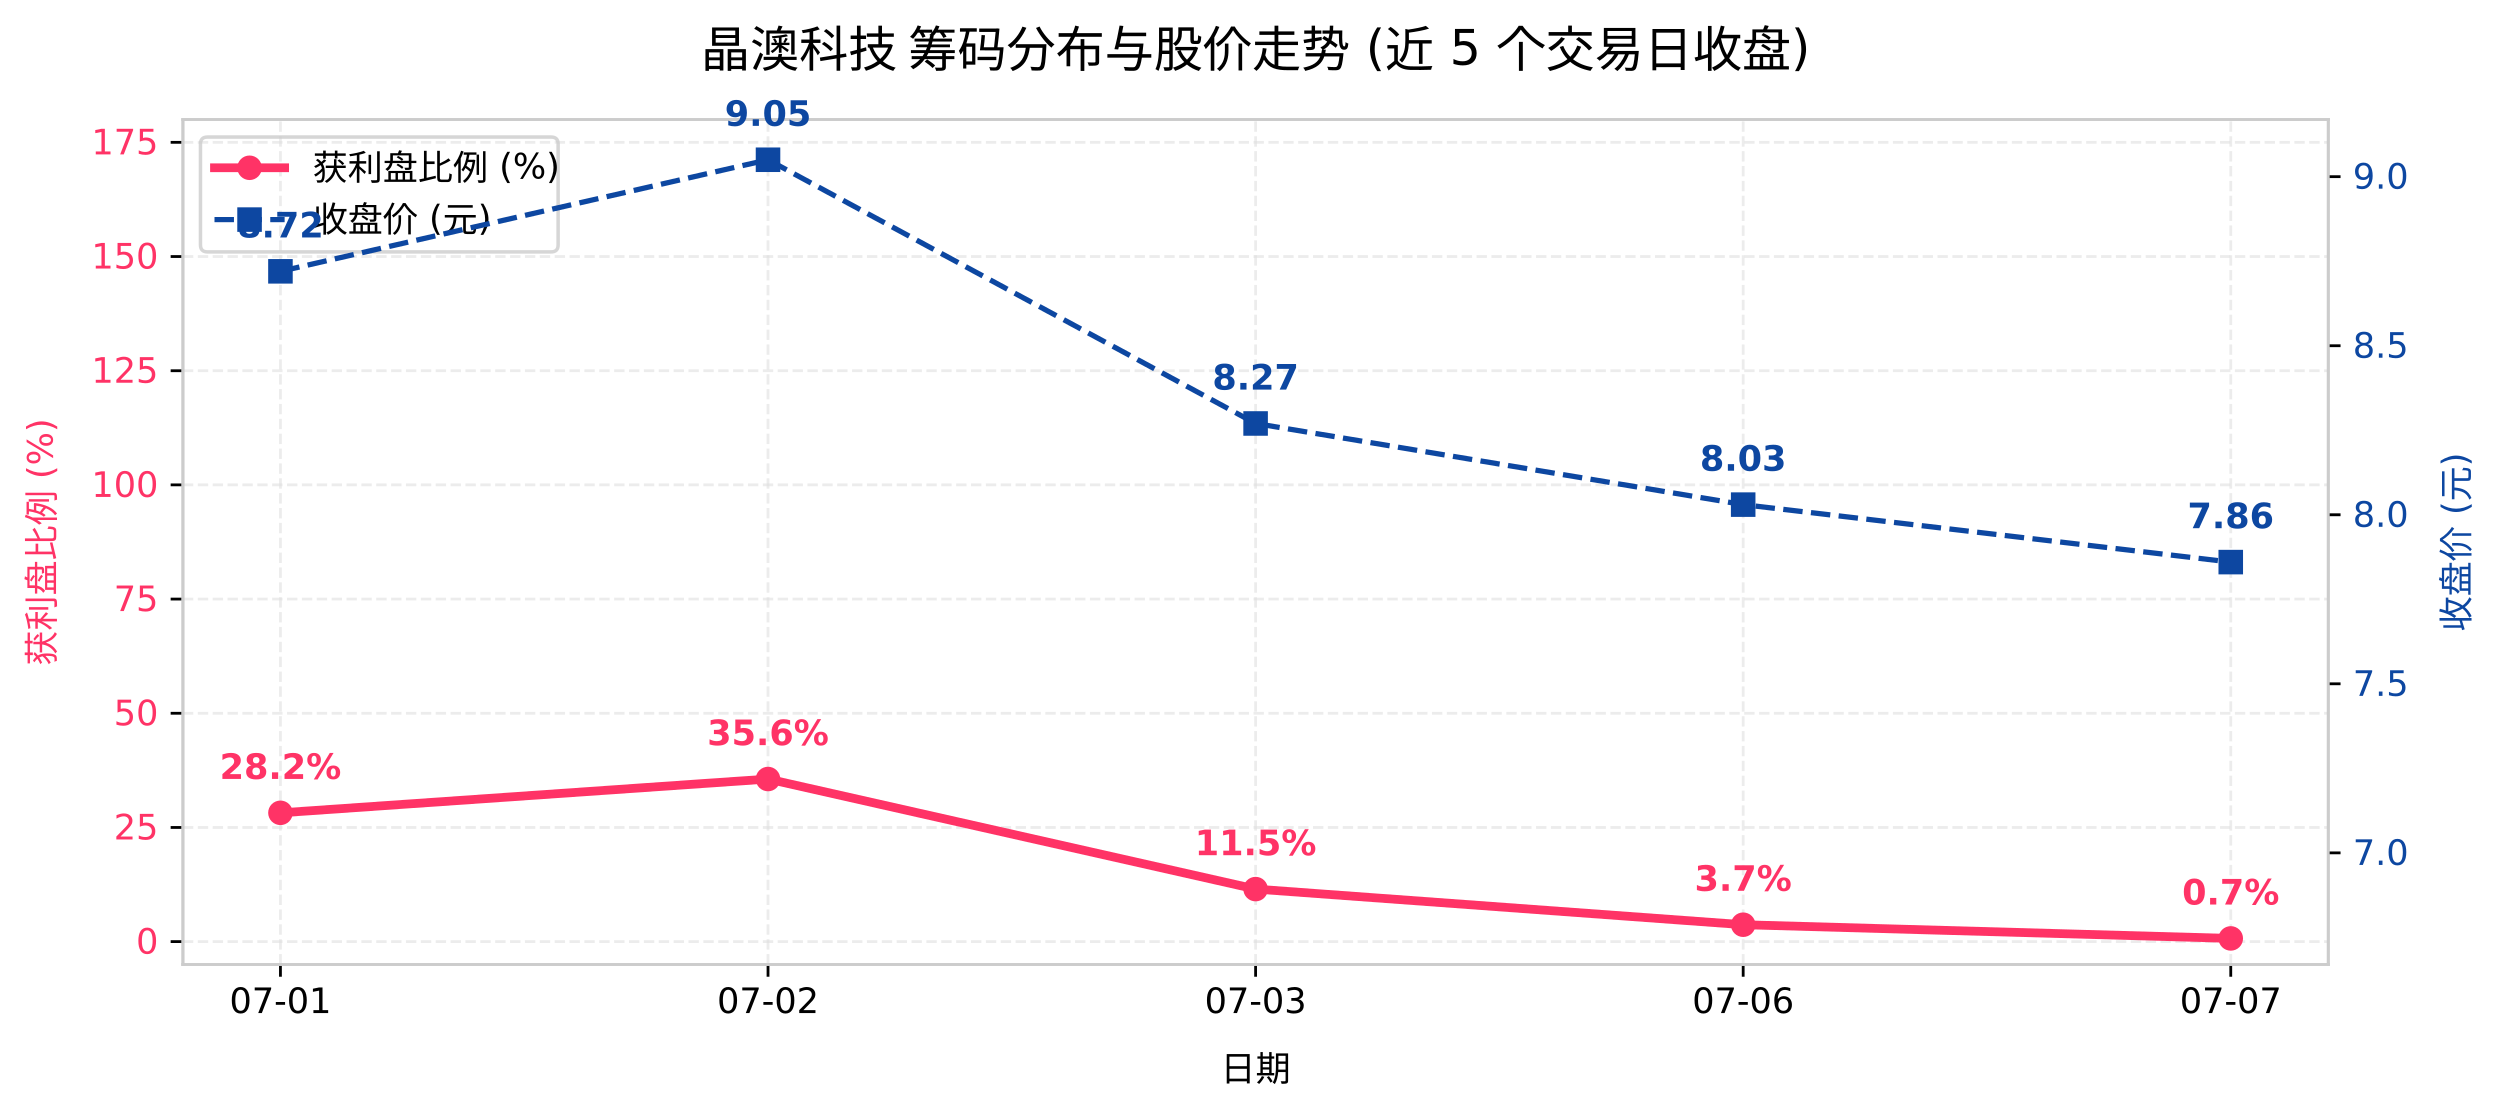
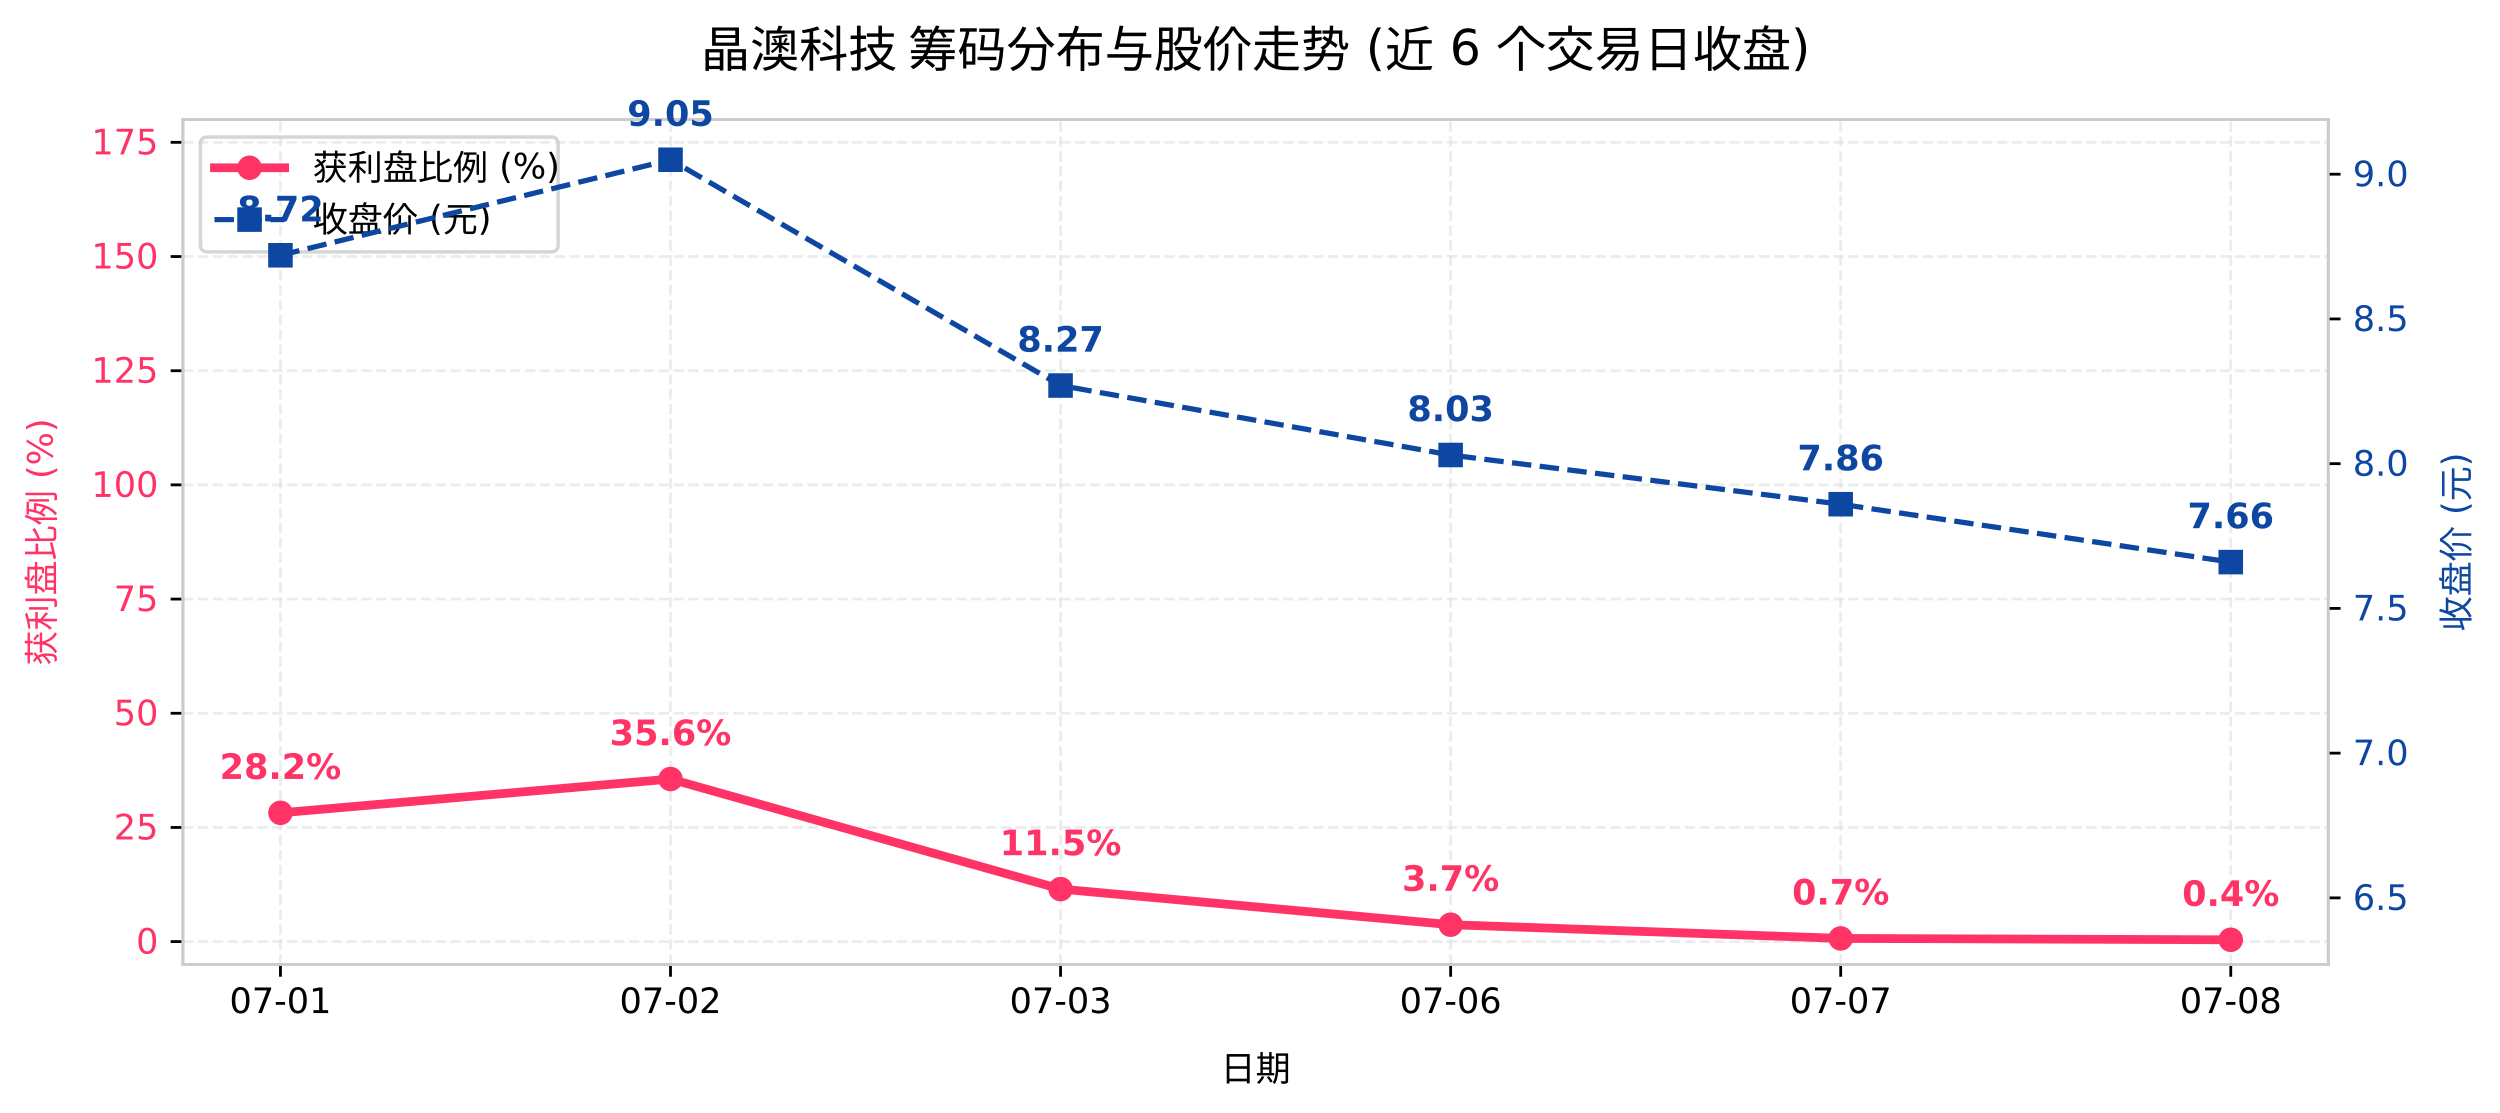
<svg xmlns="http://www.w3.org/2000/svg" xmlns:xlink="http://www.w3.org/1999/xlink" width="712.881pt" height="317.148pt" viewBox="0 0 712.881 317.148" version="1.1">
  <defs>
    <style type="text/css">*{stroke-linejoin: round; stroke-linecap: butt}</style>
  </defs>
  <g id="figure_1">
    <g id="patch_1">
      <path d="M 0 317.148  L 712.881 317.148  L 712.881 0  L 0 0  L 0 317.148  z " style="fill: none" />
    </g>
    <g id="axes_1">
      <g id="patch_2">
        <path d="M 52.163 275.017  L 663.913 275.017  L 663.913 34.08  L 52.163 34.08  L 52.163 275.017  z " style="fill: none" />
      </g>
      <g id="matplotlib.axis_1">
        <g id="xtick_1">
          <g id="line2d_1">
-             <path d="M 79.969 275.017  L 79.969 34.08  " clip-path="url(#p7e0287c58b)" style="fill: none; stroke-dasharray: 2.96,1.28; stroke-dashoffset: 0; stroke: #e0e0e0; stroke-opacity: 0.6; stroke-width: 0.8" />
+             <path d="M 79.969 275.017  L 79.969 34.08  " clip-path="url(#p8829906de4)" style="fill: none; stroke-dasharray: 2.96,1.28; stroke-dashoffset: 0; stroke: #e0e0e0; stroke-opacity: 0.6; stroke-width: 0.8" />
          </g>
          <g id="line2d_2">
            <defs>
-               <path id="mb2f26c8080" d="M 0 0  L 0 3.5  " style="stroke: #000000; stroke-width: 0.8" />
+               <path id="m676dfeffb2" d="M 0 0  L 0 3.5  " style="stroke: #000000; stroke-width: 0.8" />
            </defs>
            <g>
-               <use xlink:href="#mb2f26c8080" x="79.969" y="275.017" style="stroke: #000000; stroke-width: 0.8" />
+               <use xlink:href="#m676dfeffb2" x="79.969" y="275.017" style="stroke: #000000; stroke-width: 0.8" />
            </g>
          </g>
          <g id="text_1">
            <text style="font: 10px 'WenQuanYi Zen Hei', 'DejaVu Sans', 'Arial', sans-serif; text-anchor: middle" x="79.969" y="288.873" transform="rotate(-0 79.96932 288.8728)">07-01</text>
          </g>
        </g>
        <g id="xtick_2">
          <g id="line2d_3">
-             <path d="M 219.003 275.017  L 219.003 34.08  " clip-path="url(#p7e0287c58b)" style="fill: none; stroke-dasharray: 2.96,1.28; stroke-dashoffset: 0; stroke: #e0e0e0; stroke-opacity: 0.6; stroke-width: 0.8" />
+             <path d="M 191.197 275.017  L 191.197 34.08  " clip-path="url(#p8829906de4)" style="fill: none; stroke-dasharray: 2.96,1.28; stroke-dashoffset: 0; stroke: #e0e0e0; stroke-opacity: 0.6; stroke-width: 0.8" />
          </g>
          <g id="line2d_4">
            <g>
-               <use xlink:href="#mb2f26c8080" x="219.003" y="275.017" style="stroke: #000000; stroke-width: 0.8" />
+               <use xlink:href="#m676dfeffb2" x="191.197" y="275.017" style="stroke: #000000; stroke-width: 0.8" />
            </g>
          </g>
          <g id="text_2">
-             <text style="font: 10px 'WenQuanYi Zen Hei', 'DejaVu Sans', 'Arial', sans-serif; text-anchor: middle" x="219.003" y="288.873" transform="rotate(-0 219.0034 288.8728)">07-02</text>
+             <text style="font: 10px 'WenQuanYi Zen Hei', 'DejaVu Sans', 'Arial', sans-serif; text-anchor: middle" x="191.197" y="288.873" transform="rotate(-0 191.1966 288.8728)">07-02</text>
          </g>
        </g>
        <g id="xtick_3">
          <g id="line2d_5">
-             <path d="M 358.038 275.017  L 358.038 34.08  " clip-path="url(#p7e0287c58b)" style="fill: none; stroke-dasharray: 2.96,1.28; stroke-dashoffset: 0; stroke: #e0e0e0; stroke-opacity: 0.6; stroke-width: 0.8" />
+             <path d="M 302.424 275.017  L 302.424 34.08  " clip-path="url(#p8829906de4)" style="fill: none; stroke-dasharray: 2.96,1.28; stroke-dashoffset: 0; stroke: #e0e0e0; stroke-opacity: 0.6; stroke-width: 0.8" />
          </g>
          <g id="line2d_6">
            <g>
-               <use xlink:href="#mb2f26c8080" x="358.038" y="275.017" style="stroke: #000000; stroke-width: 0.8" />
+               <use xlink:href="#m676dfeffb2" x="302.424" y="275.017" style="stroke: #000000; stroke-width: 0.8" />
            </g>
          </g>
          <g id="text_3">
-             <text style="font: 10px 'WenQuanYi Zen Hei', 'DejaVu Sans', 'Arial', sans-serif; text-anchor: middle" x="358.038" y="288.873" transform="rotate(-0 358.0375 288.8728)">07-03</text>
+             <text style="font: 10px 'WenQuanYi Zen Hei', 'DejaVu Sans', 'Arial', sans-serif; text-anchor: middle" x="302.424" y="288.873" transform="rotate(-0 302.4239 288.8728)">07-03</text>
          </g>
        </g>
        <g id="xtick_4">
          <g id="line2d_7">
-             <path d="M 497.072 275.017  L 497.072 34.08  " clip-path="url(#p7e0287c58b)" style="fill: none; stroke-dasharray: 2.96,1.28; stroke-dashoffset: 0; stroke: #e0e0e0; stroke-opacity: 0.6; stroke-width: 0.8" />
+             <path d="M 413.651 275.017  L 413.651 34.08  " clip-path="url(#p8829906de4)" style="fill: none; stroke-dasharray: 2.96,1.28; stroke-dashoffset: 0; stroke: #e0e0e0; stroke-opacity: 0.6; stroke-width: 0.8" />
          </g>
          <g id="line2d_8">
            <g>
-               <use xlink:href="#mb2f26c8080" x="497.072" y="275.017" style="stroke: #000000; stroke-width: 0.8" />
+               <use xlink:href="#m676dfeffb2" x="413.651" y="275.017" style="stroke: #000000; stroke-width: 0.8" />
            </g>
          </g>
          <g id="text_4">
-             <text style="font: 10px 'WenQuanYi Zen Hei', 'DejaVu Sans', 'Arial', sans-serif; text-anchor: middle" x="497.072" y="288.873" transform="rotate(-0 497.0716 288.8728)">07-06</text>
+             <text style="font: 10px 'WenQuanYi Zen Hei', 'DejaVu Sans', 'Arial', sans-serif; text-anchor: middle" x="413.651" y="288.873" transform="rotate(-0 413.6511 288.8728)">07-06</text>
          </g>
        </g>
        <g id="xtick_5">
          <g id="line2d_9">
-             <path d="M 636.106 275.017  L 636.106 34.08  " clip-path="url(#p7e0287c58b)" style="fill: none; stroke-dasharray: 2.96,1.28; stroke-dashoffset: 0; stroke: #e0e0e0; stroke-opacity: 0.6; stroke-width: 0.8" />
+             <path d="M 524.878 275.017  L 524.878 34.08  " clip-path="url(#p8829906de4)" style="fill: none; stroke-dasharray: 2.96,1.28; stroke-dashoffset: 0; stroke: #e0e0e0; stroke-opacity: 0.6; stroke-width: 0.8" />
          </g>
          <g id="line2d_10">
            <g>
-               <use xlink:href="#mb2f26c8080" x="636.106" y="275.017" style="stroke: #000000; stroke-width: 0.8" />
+               <use xlink:href="#m676dfeffb2" x="524.878" y="275.017" style="stroke: #000000; stroke-width: 0.8" />
            </g>
          </g>
          <g id="text_5">
-             <text style="font: 10px 'WenQuanYi Zen Hei', 'DejaVu Sans', 'Arial', sans-serif; text-anchor: middle" x="636.106" y="288.873" transform="rotate(-0 636.1057 288.8728)">07-07</text>
-           </g>
-         </g>
-         <g id="text_6">
+             <text style="font: 10px 'WenQuanYi Zen Hei', 'DejaVu Sans', 'Arial', sans-serif; text-anchor: middle" x="524.878" y="288.873" transform="rotate(-0 524.8784 288.8728)">07-07</text>
+           </g>
+         </g>
+         <g id="xtick_6">
+           <g id="line2d_11">
+             <path d="M 636.106 275.017  L 636.106 34.08  " clip-path="url(#p8829906de4)" style="fill: none; stroke-dasharray: 2.96,1.28; stroke-dashoffset: 0; stroke: #e0e0e0; stroke-opacity: 0.6; stroke-width: 0.8" />
+           </g>
+           <g id="line2d_12">
+             <g>
+               <use xlink:href="#m676dfeffb2" x="636.106" y="275.017" style="stroke: #000000; stroke-width: 0.8" />
+             </g>
+           </g>
+           <g id="text_6">
+             <text style="font: 10px 'WenQuanYi Zen Hei', 'DejaVu Sans', 'Arial', sans-serif; text-anchor: middle" x="636.106" y="288.873" transform="rotate(-0 636.1057 288.8728)">07-08</text>
+           </g>
+         </g>
+         <g id="text_7">
          <text style="font: 10px 'WenQuanYi Zen Hei', 'DejaVu Sans', 'Arial', sans-serif; text-anchor: middle" x="358.038" y="308.287" transform="rotate(-0 358.0375 308.2869)">日期</text>
        </g>
      </g>
      <g id="matplotlib.axis_2">
        <g id="ytick_1">
-           <g id="line2d_11">
-             <path d="M 52.163 268.505  L 663.913 268.505  " clip-path="url(#p7e0287c58b)" style="fill: none; stroke-dasharray: 2.96,1.28; stroke-dashoffset: 0; stroke: #e0e0e0; stroke-opacity: 0.6; stroke-width: 0.8" />
-           </g>
-           <g id="line2d_12">
+           <g id="line2d_13">
+             <path d="M 52.163 268.505  L 663.913 268.505  " clip-path="url(#p8829906de4)" style="fill: none; stroke-dasharray: 2.96,1.28; stroke-dashoffset: 0; stroke: #e0e0e0; stroke-opacity: 0.6; stroke-width: 0.8" />
+           </g>
+           <g id="line2d_14">
            <defs>
-               <path id="ma5057612c3" d="M 0 0  L -3.5 0  " style="stroke: #000000; stroke-width: 0.8" />
+               <path id="m15f1584dc9" d="M 0 0  L -3.5 0  " style="stroke: #000000; stroke-width: 0.8" />
            </defs>
            <g>
-               <use xlink:href="#ma5057612c3" x="52.163" y="268.505" style="stroke: #000000; stroke-width: 0.8" />
-             </g>
-           </g>
-           <g id="text_7">
+               <use xlink:href="#m15f1584dc9" x="52.163" y="268.505" style="stroke: #000000; stroke-width: 0.8" />
+             </g>
+           </g>
+           <g id="text_8">
            <text style="fill: #ff3366; font: 10px 'WenQuanYi Zen Hei', 'DejaVu Sans', 'Arial', sans-serif; text-anchor: end" x="45.163" y="271.933" transform="rotate(-0 45.1625 271.9329)">0</text>
          </g>
        </g>
        <g id="ytick_2">
-           <g id="line2d_13">
-             <path d="M 52.163 235.946  L 663.913 235.946  " clip-path="url(#p7e0287c58b)" style="fill: none; stroke-dasharray: 2.96,1.28; stroke-dashoffset: 0; stroke: #e0e0e0; stroke-opacity: 0.6; stroke-width: 0.8" />
-           </g>
-           <g id="line2d_14">
-             <g>
-               <use xlink:href="#ma5057612c3" x="52.163" y="235.946" style="stroke: #000000; stroke-width: 0.8" />
-             </g>
-           </g>
-           <g id="text_8">
+           <g id="line2d_15">
+             <path d="M 52.163 235.946  L 663.913 235.946  " clip-path="url(#p8829906de4)" style="fill: none; stroke-dasharray: 2.96,1.28; stroke-dashoffset: 0; stroke: #e0e0e0; stroke-opacity: 0.6; stroke-width: 0.8" />
+           </g>
+           <g id="line2d_16">
+             <g>
+               <use xlink:href="#m15f1584dc9" x="52.163" y="235.946" style="stroke: #000000; stroke-width: 0.8" />
+             </g>
+           </g>
+           <g id="text_9">
            <text style="fill: #ff3366; font: 10px 'WenQuanYi Zen Hei', 'DejaVu Sans', 'Arial', sans-serif; text-anchor: end" x="45.163" y="239.374" transform="rotate(-0 45.1625 239.3739)">25</text>
          </g>
        </g>
        <g id="ytick_3">
-           <g id="line2d_15">
-             <path d="M 52.163 203.387  L 663.913 203.387  " clip-path="url(#p7e0287c58b)" style="fill: none; stroke-dasharray: 2.96,1.28; stroke-dashoffset: 0; stroke: #e0e0e0; stroke-opacity: 0.6; stroke-width: 0.8" />
-           </g>
-           <g id="line2d_16">
-             <g>
-               <use xlink:href="#ma5057612c3" x="52.163" y="203.387" style="stroke: #000000; stroke-width: 0.8" />
-             </g>
-           </g>
-           <g id="text_9">
+           <g id="line2d_17">
+             <path d="M 52.163 203.387  L 663.913 203.387  " clip-path="url(#p8829906de4)" style="fill: none; stroke-dasharray: 2.96,1.28; stroke-dashoffset: 0; stroke: #e0e0e0; stroke-opacity: 0.6; stroke-width: 0.8" />
+           </g>
+           <g id="line2d_18">
+             <g>
+               <use xlink:href="#m15f1584dc9" x="52.163" y="203.387" style="stroke: #000000; stroke-width: 0.8" />
+             </g>
+           </g>
+           <g id="text_10">
            <text style="fill: #ff3366; font: 10px 'WenQuanYi Zen Hei', 'DejaVu Sans', 'Arial', sans-serif; text-anchor: end" x="45.163" y="206.815" transform="rotate(-0 45.1625 206.815)">50</text>
          </g>
        </g>
        <g id="ytick_4">
-           <g id="line2d_17">
-             <path d="M 52.163 170.828  L 663.913 170.828  " clip-path="url(#p7e0287c58b)" style="fill: none; stroke-dasharray: 2.96,1.28; stroke-dashoffset: 0; stroke: #e0e0e0; stroke-opacity: 0.6; stroke-width: 0.8" />
-           </g>
-           <g id="line2d_18">
-             <g>
-               <use xlink:href="#ma5057612c3" x="52.163" y="170.828" style="stroke: #000000; stroke-width: 0.8" />
-             </g>
-           </g>
-           <g id="text_10">
+           <g id="line2d_19">
+             <path d="M 52.163 170.828  L 663.913 170.828  " clip-path="url(#p8829906de4)" style="fill: none; stroke-dasharray: 2.96,1.28; stroke-dashoffset: 0; stroke: #e0e0e0; stroke-opacity: 0.6; stroke-width: 0.8" />
+           </g>
+           <g id="line2d_20">
+             <g>
+               <use xlink:href="#m15f1584dc9" x="52.163" y="170.828" style="stroke: #000000; stroke-width: 0.8" />
+             </g>
+           </g>
+           <g id="text_11">
            <text style="fill: #ff3366; font: 10px 'WenQuanYi Zen Hei', 'DejaVu Sans', 'Arial', sans-serif; text-anchor: end" x="45.163" y="174.256" transform="rotate(-0 45.1625 174.256)">75</text>
          </g>
        </g>
        <g id="ytick_5">
-           <g id="line2d_19">
-             <path d="M 52.163 138.269  L 663.913 138.269  " clip-path="url(#p7e0287c58b)" style="fill: none; stroke-dasharray: 2.96,1.28; stroke-dashoffset: 0; stroke: #e0e0e0; stroke-opacity: 0.6; stroke-width: 0.8" />
-           </g>
-           <g id="line2d_20">
-             <g>
-               <use xlink:href="#ma5057612c3" x="52.163" y="138.269" style="stroke: #000000; stroke-width: 0.8" />
-             </g>
-           </g>
-           <g id="text_11">
+           <g id="line2d_21">
+             <path d="M 52.163 138.269  L 663.913 138.269  " clip-path="url(#p8829906de4)" style="fill: none; stroke-dasharray: 2.96,1.28; stroke-dashoffset: 0; stroke: #e0e0e0; stroke-opacity: 0.6; stroke-width: 0.8" />
+           </g>
+           <g id="line2d_22">
+             <g>
+               <use xlink:href="#m15f1584dc9" x="52.163" y="138.269" style="stroke: #000000; stroke-width: 0.8" />
+             </g>
+           </g>
+           <g id="text_12">
            <text style="fill: #ff3366; font: 10px 'WenQuanYi Zen Hei', 'DejaVu Sans', 'Arial', sans-serif; text-anchor: end" x="45.163" y="141.697" transform="rotate(-0 45.1625 141.6971)">100</text>
          </g>
        </g>
        <g id="ytick_6">
-           <g id="line2d_21">
-             <path d="M 52.163 105.71  L 663.913 105.71  " clip-path="url(#p7e0287c58b)" style="fill: none; stroke-dasharray: 2.96,1.28; stroke-dashoffset: 0; stroke: #e0e0e0; stroke-opacity: 0.6; stroke-width: 0.8" />
-           </g>
-           <g id="line2d_22">
-             <g>
-               <use xlink:href="#ma5057612c3" x="52.163" y="105.71" style="stroke: #000000; stroke-width: 0.8" />
-             </g>
-           </g>
-           <g id="text_12">
+           <g id="line2d_23">
+             <path d="M 52.163 105.71  L 663.913 105.71  " clip-path="url(#p8829906de4)" style="fill: none; stroke-dasharray: 2.96,1.28; stroke-dashoffset: 0; stroke: #e0e0e0; stroke-opacity: 0.6; stroke-width: 0.8" />
+           </g>
+           <g id="line2d_24">
+             <g>
+               <use xlink:href="#m15f1584dc9" x="52.163" y="105.71" style="stroke: #000000; stroke-width: 0.8" />
+             </g>
+           </g>
+           <g id="text_13">
            <text style="fill: #ff3366; font: 10px 'WenQuanYi Zen Hei', 'DejaVu Sans', 'Arial', sans-serif; text-anchor: end" x="45.163" y="109.138" transform="rotate(-0 45.1625 109.1381)">125</text>
          </g>
        </g>
        <g id="ytick_7">
-           <g id="line2d_23">
-             <path d="M 52.163 73.151  L 663.913 73.151  " clip-path="url(#p7e0287c58b)" style="fill: none; stroke-dasharray: 2.96,1.28; stroke-dashoffset: 0; stroke: #e0e0e0; stroke-opacity: 0.6; stroke-width: 0.8" />
-           </g>
-           <g id="line2d_24">
-             <g>
-               <use xlink:href="#ma5057612c3" x="52.163" y="73.151" style="stroke: #000000; stroke-width: 0.8" />
-             </g>
-           </g>
-           <g id="text_13">
+           <g id="line2d_25">
+             <path d="M 52.163 73.151  L 663.913 73.151  " clip-path="url(#p8829906de4)" style="fill: none; stroke-dasharray: 2.96,1.28; stroke-dashoffset: 0; stroke: #e0e0e0; stroke-opacity: 0.6; stroke-width: 0.8" />
+           </g>
+           <g id="line2d_26">
+             <g>
+               <use xlink:href="#m15f1584dc9" x="52.163" y="73.151" style="stroke: #000000; stroke-width: 0.8" />
+             </g>
+           </g>
+           <g id="text_14">
            <text style="fill: #ff3366; font: 10px 'WenQuanYi Zen Hei', 'DejaVu Sans', 'Arial', sans-serif; text-anchor: end" x="45.163" y="76.579" transform="rotate(-0 45.1625 76.57918)">150</text>
          </g>
        </g>
        <g id="ytick_8">
-           <g id="line2d_25">
-             <path d="M 52.163 40.592  L 663.913 40.592  " clip-path="url(#p7e0287c58b)" style="fill: none; stroke-dasharray: 2.96,1.28; stroke-dashoffset: 0; stroke: #e0e0e0; stroke-opacity: 0.6; stroke-width: 0.8" />
-           </g>
-           <g id="line2d_26">
-             <g>
-               <use xlink:href="#ma5057612c3" x="52.163" y="40.592" style="stroke: #000000; stroke-width: 0.8" />
-             </g>
-           </g>
-           <g id="text_14">
+           <g id="line2d_27">
+             <path d="M 52.163 40.592  L 663.913 40.592  " clip-path="url(#p8829906de4)" style="fill: none; stroke-dasharray: 2.96,1.28; stroke-dashoffset: 0; stroke: #e0e0e0; stroke-opacity: 0.6; stroke-width: 0.8" />
+           </g>
+           <g id="line2d_28">
+             <g>
+               <use xlink:href="#m15f1584dc9" x="52.163" y="40.592" style="stroke: #000000; stroke-width: 0.8" />
+             </g>
+           </g>
+           <g id="text_15">
            <text style="fill: #ff3366; font: 10px 'WenQuanYi Zen Hei', 'DejaVu Sans', 'Arial', sans-serif; text-anchor: end" x="45.163" y="44.02" transform="rotate(-0 45.1625 44.02023)">175</text>
          </g>
        </g>
-         <g id="text_15">
+         <g id="text_16">
          <text style="fill: #ff3366; font: 10px 'WenQuanYi Zen Hei', 'DejaVu Sans', 'Arial', sans-serif; text-anchor: middle" x="15.463" y="154.548" transform="rotate(-90 15.4625 154.5484)">获利盘比例 (%)</text>
        </g>
      </g>
-       <g id="line2d_27">
-         <path d="M 79.969 231.778  L 219.003 222.141  L 358.038 253.528  L 497.072 263.686  L 636.106 267.593  " clip-path="url(#p7e0287c58b)" style="fill: none; stroke: #ff3366; stroke-width: 2.5; stroke-linecap: square" />
+       <g id="line2d_29">
+         <path d="M 79.969 231.778  L 191.197 222.141  L 302.424 253.528  L 413.651 263.686  L 524.878 267.593  L 636.106 267.984  " clip-path="url(#p8829906de4)" style="fill: none; stroke: #ff3366; stroke-width: 2.5; stroke-linecap: square" />
        <defs>
-           <path id="mb34282def4" d="M 0 3  C 0.796 3 1.559 2.684 2.121 2.121  C 2.684 1.559 3 0.796 3 0  C 3 -0.796 2.684 -1.559 2.121 -2.121  C 1.559 -2.684 0.796 -3 0 -3  C -0.796 -3 -1.559 -2.684 -2.121 -2.121  C -2.684 -1.559 -3 -0.796 -3 0  C -3 0.796 -2.684 1.559 -2.121 2.121  C -1.559 2.684 -0.796 3 0 3  z " style="stroke: #ff3366" />
+           <path id="m57e7193706" d="M 0 3  C 0.796 3 1.559 2.684 2.121 2.121  C 2.684 1.559 3 0.796 3 0  C 3 -0.796 2.684 -1.559 2.121 -2.121  C 1.559 -2.684 0.796 -3 0 -3  C -0.796 -3 -1.559 -2.684 -2.121 -2.121  C -2.684 -1.559 -3 -0.796 -3 0  C -3 0.796 -2.684 1.559 -2.121 2.121  C -1.559 2.684 -0.796 3 0 3  z " style="stroke: #ff3366" />
        </defs>
-         <g clip-path="url(#p7e0287c58b)">
-           <use xlink:href="#mb34282def4" x="79.969" y="231.778" style="fill: #ff3366; stroke: #ff3366" />
-           <use xlink:href="#mb34282def4" x="219.003" y="222.141" style="fill: #ff3366; stroke: #ff3366" />
-           <use xlink:href="#mb34282def4" x="358.038" y="253.528" style="fill: #ff3366; stroke: #ff3366" />
-           <use xlink:href="#mb34282def4" x="497.072" y="263.686" style="fill: #ff3366; stroke: #ff3366" />
-           <use xlink:href="#mb34282def4" x="636.106" y="267.593" style="fill: #ff3366; stroke: #ff3366" />
+         <g clip-path="url(#p8829906de4)">
+           <use xlink:href="#m57e7193706" x="79.969" y="231.778" style="fill: #ff3366; stroke: #ff3366" />
+           <use xlink:href="#m57e7193706" x="191.197" y="222.141" style="fill: #ff3366; stroke: #ff3366" />
+           <use xlink:href="#m57e7193706" x="302.424" y="253.528" style="fill: #ff3366; stroke: #ff3366" />
+           <use xlink:href="#m57e7193706" x="413.651" y="263.686" style="fill: #ff3366; stroke: #ff3366" />
+           <use xlink:href="#m57e7193706" x="524.878" y="267.593" style="fill: #ff3366; stroke: #ff3366" />
+           <use xlink:href="#m57e7193706" x="636.106" y="267.984" style="fill: #ff3366; stroke: #ff3366" />
        </g>
      </g>
      <g id="patch_3">
        <path d="M 52.163 275.017  L 52.163 34.08  " style="fill: none; stroke: #cccccc; stroke-width: 0.8; stroke-linejoin: miter; stroke-linecap: square" />
      </g>
      <g id="patch_4">
        <path d="M 663.913 275.017  L 663.913 34.08  " style="fill: none; stroke: #cccccc; stroke-width: 0.8; stroke-linejoin: miter; stroke-linecap: square" />
      </g>
      <g id="patch_5">
        <path d="M 52.163 275.017  L 663.913 275.017  " style="fill: none; stroke: #cccccc; stroke-width: 0.8; stroke-linejoin: miter; stroke-linecap: square" />
      </g>
      <g id="patch_6">
        <path d="M 52.163 34.08  L 663.913 34.08  " style="fill: none; stroke: #cccccc; stroke-width: 0.8; stroke-linejoin: miter; stroke-linecap: square" />
      </g>
-       <g id="text_16">
+       <g id="text_17">
        <text style="fill: #ff3366; font: 700 10px 'WenQuanYi Zen Hei', 'DejaVu Sans', 'Arial', sans-serif; text-anchor: middle" x="79.969" y="222.117" transform="rotate(-0 79.96932 222.1173)">28.2%</text>
      </g>
-       <g id="text_17">
-         <text style="fill: #ff3366; font: 700 10px 'WenQuanYi Zen Hei', 'DejaVu Sans', 'Arial', sans-serif; text-anchor: middle" x="219.003" y="212.48" transform="rotate(-0 219.0034 212.4799)">35.6%</text>
-       </g>
      <g id="text_18">
-         <text style="fill: #ff3366; font: 700 10px 'WenQuanYi Zen Hei', 'DejaVu Sans', 'Arial', sans-serif; text-anchor: middle" x="358.038" y="243.867" transform="rotate(-0 358.0375 243.8667)">11.5%</text>
+         <text style="fill: #ff3366; font: 700 10px 'WenQuanYi Zen Hei', 'DejaVu Sans', 'Arial', sans-serif; text-anchor: middle" x="191.197" y="212.48" transform="rotate(-0 191.1966 212.4799)">35.6%</text>
      </g>
      <g id="text_19">
-         <text style="fill: #ff3366; font: 700 10px 'WenQuanYi Zen Hei', 'DejaVu Sans', 'Arial', sans-serif; text-anchor: middle" x="497.072" y="254.025" transform="rotate(-0 497.0716 254.0251)">3.7%</text>
+         <text style="fill: #ff3366; font: 700 10px 'WenQuanYi Zen Hei', 'DejaVu Sans', 'Arial', sans-serif; text-anchor: middle" x="302.424" y="243.867" transform="rotate(-0 302.4239 243.8667)">11.5%</text>
      </g>
      <g id="text_20">
-         <text style="fill: #ff3366; font: 700 10px 'WenQuanYi Zen Hei', 'DejaVu Sans', 'Arial', sans-serif; text-anchor: middle" x="636.106" y="257.932" transform="rotate(-0 636.1057 257.9322)">0.7%</text>
+         <text style="fill: #ff3366; font: 700 10px 'WenQuanYi Zen Hei', 'DejaVu Sans', 'Arial', sans-serif; text-anchor: middle" x="413.651" y="254.025" transform="rotate(-0 413.6511 254.0251)">3.7%</text>
+       </g>
+       <g id="text_21">
+         <text style="fill: #ff3366; font: 700 10px 'WenQuanYi Zen Hei', 'DejaVu Sans', 'Arial', sans-serif; text-anchor: middle" x="524.878" y="257.932" transform="rotate(-0 524.8784 257.9322)">0.7%</text>
+       </g>
+       <g id="text_22">
+         <text style="fill: #ff3366; font: 700 10px 'WenQuanYi Zen Hei', 'DejaVu Sans', 'Arial', sans-serif; text-anchor: middle" x="636.106" y="258.323" transform="rotate(-0 636.1057 258.3229)">0.4%</text>
      </g>
      <g id="legend_1">
        <g id="patch_7">
          <path d="M 59.163 71.829  L 157.15 71.829  Q 159.15 71.829 159.15 69.829  L 159.15 41.08  Q 159.15 39.08 157.15 39.08  L 59.163 39.08  Q 57.163 39.08 57.163 41.08  L 57.163 69.829  Q 57.163 71.829 59.163 71.829  L 59.163 71.829  z " style="fill: none; opacity: 0.8; stroke: #cccccc; stroke-linejoin: miter" />
        </g>
-         <g id="line2d_28">
+         <g id="line2d_30">
          <path d="M 61.163 47.843  L 71.162 47.843  L 81.162 47.843  " style="fill: none; stroke: #ff3366; stroke-width: 2.5; stroke-linecap: square" />
          <g>
-             <use xlink:href="#mb34282def4" x="71.162" y="47.843" style="fill: #ff3366; stroke: #ff3366" />
-           </g>
-         </g>
-         <g id="text_21">
+             <use xlink:href="#m57e7193706" x="71.162" y="47.843" style="fill: #ff3366; stroke: #ff3366" />
+           </g>
+         </g>
+         <g id="text_23">
          <text style="font: 10px 'WenQuanYi Zen Hei', 'DejaVu Sans', 'Arial', sans-serif; text-anchor: start" x="89.162" y="51.343" transform="rotate(-0 89.1625 51.34281)">获利盘比例 (%)</text>
        </g>
-         <g id="line2d_29">
+         <g id="line2d_31">
          <path d="M 61.163 62.619  L 71.162 62.619  L 81.162 62.619  " style="fill: none; stroke-dasharray: 5.55,2.4; stroke-dashoffset: 0; stroke: #0d47a1; stroke-width: 1.5" />
          <defs>
-             <path id="mdfb00b6c90" d="M -3 3  L 3 3  L 3 -3  L -3 -3  z " style="stroke: #0d47a1; stroke-linejoin: miter" />
+             <path id="me5ffa72a48" d="M -3 3  L 3 3  L 3 -3  L -3 -3  z " style="stroke: #0d47a1; stroke-linejoin: miter" />
          </defs>
          <g>
-             <use xlink:href="#mdfb00b6c90" x="71.162" y="62.619" style="fill: #0d47a1; stroke: #0d47a1; stroke-linejoin: miter" />
-           </g>
-         </g>
-         <g id="text_22">
+             <use xlink:href="#me5ffa72a48" x="71.162" y="62.619" style="fill: #0d47a1; stroke: #0d47a1; stroke-linejoin: miter" />
+           </g>
+         </g>
+         <g id="text_24">
          <text style="font: 10px 'WenQuanYi Zen Hei', 'DejaVu Sans', 'Arial', sans-serif; text-anchor: start" x="89.162" y="66.119" transform="rotate(-0 89.1625 66.11938)">收盘价 (元)</text>
        </g>
      </g>
    </g>
    <g id="axes_2">
      <g id="matplotlib.axis_3">
        <g id="ytick_9">
-           <g id="line2d_30">
+           <g id="line2d_32">
            <defs>
-               <path id="m9886d84e8e" d="M 0 0  L 3.5 0  " style="stroke: #000000; stroke-width: 0.8" />
+               <path id="meaf2b97ad9" d="M 0 0  L 3.5 0  " style="stroke: #000000; stroke-width: 0.8" />
            </defs>
            <g>
-               <use xlink:href="#m9886d84e8e" x="663.913" y="243.2" style="stroke: #000000; stroke-width: 0.8" />
-             </g>
-           </g>
-           <g id="text_23">
-             <text style="fill: #0d47a1; font: 10px 'WenQuanYi Zen Hei', 'DejaVu Sans', 'Arial', sans-serif; text-anchor: start" x="670.913" y="246.628" transform="rotate(-0 670.9125 246.6284)">7.0</text>
+               <use xlink:href="#meaf2b97ad9" x="663.913" y="256.032" style="stroke: #000000; stroke-width: 0.8" />
+             </g>
+           </g>
+           <g id="text_25">
+             <text style="fill: #0d47a1; font: 10px 'WenQuanYi Zen Hei', 'DejaVu Sans', 'Arial', sans-serif; text-anchor: start" x="670.913" y="259.46" transform="rotate(-0 670.9125 259.4603)">6.5</text>
          </g>
        </g>
        <g id="ytick_10">
-           <g id="line2d_31">
-             <g>
-               <use xlink:href="#m9886d84e8e" x="663.913" y="194.994" style="stroke: #000000; stroke-width: 0.8" />
-             </g>
-           </g>
-           <g id="text_24">
-             <text style="fill: #0d47a1; font: 10px 'WenQuanYi Zen Hei', 'DejaVu Sans', 'Arial', sans-serif; text-anchor: start" x="670.913" y="198.422" transform="rotate(-0 670.9125 198.4218)">7.5</text>
+           <g id="line2d_33">
+             <g>
+               <use xlink:href="#meaf2b97ad9" x="663.913" y="214.762" style="stroke: #000000; stroke-width: 0.8" />
+             </g>
+           </g>
+           <g id="text_26">
+             <text style="fill: #0d47a1; font: 10px 'WenQuanYi Zen Hei', 'DejaVu Sans', 'Arial', sans-serif; text-anchor: start" x="670.913" y="218.19" transform="rotate(-0 670.9125 218.19)">7.0</text>
          </g>
        </g>
        <g id="ytick_11">
-           <g id="line2d_32">
-             <g>
-               <use xlink:href="#m9886d84e8e" x="663.913" y="146.787" style="stroke: #000000; stroke-width: 0.8" />
-             </g>
-           </g>
-           <g id="text_25">
-             <text style="fill: #0d47a1; font: 10px 'WenQuanYi Zen Hei', 'DejaVu Sans', 'Arial', sans-serif; text-anchor: start" x="670.913" y="150.215" transform="rotate(-0 670.9125 150.2153)">8.0</text>
+           <g id="line2d_34">
+             <g>
+               <use xlink:href="#meaf2b97ad9" x="663.913" y="173.492" style="stroke: #000000; stroke-width: 0.8" />
+             </g>
+           </g>
+           <g id="text_27">
+             <text style="fill: #0d47a1; font: 10px 'WenQuanYi Zen Hei', 'DejaVu Sans', 'Arial', sans-serif; text-anchor: start" x="670.913" y="176.92" transform="rotate(-0 670.9125 176.9196)">7.5</text>
          </g>
        </g>
        <g id="ytick_12">
-           <g id="line2d_33">
-             <g>
-               <use xlink:href="#m9886d84e8e" x="663.913" y="98.581" style="stroke: #000000; stroke-width: 0.8" />
-             </g>
-           </g>
-           <g id="text_26">
-             <text style="fill: #0d47a1; font: 10px 'WenQuanYi Zen Hei', 'DejaVu Sans', 'Arial', sans-serif; text-anchor: start" x="670.913" y="102.009" transform="rotate(-0 670.9125 102.0088)">8.5</text>
+           <g id="line2d_35">
+             <g>
+               <use xlink:href="#meaf2b97ad9" x="663.913" y="132.221" style="stroke: #000000; stroke-width: 0.8" />
+             </g>
+           </g>
+           <g id="text_28">
+             <text style="fill: #0d47a1; font: 10px 'WenQuanYi Zen Hei', 'DejaVu Sans', 'Arial', sans-serif; text-anchor: start" x="670.913" y="135.649" transform="rotate(-0 670.9125 135.6493)">8.0</text>
          </g>
        </g>
        <g id="ytick_13">
-           <g id="line2d_34">
-             <g>
-               <use xlink:href="#m9886d84e8e" x="663.913" y="50.374" style="stroke: #000000; stroke-width: 0.8" />
-             </g>
-           </g>
-           <g id="text_27">
-             <text style="fill: #0d47a1; font: 10px 'WenQuanYi Zen Hei', 'DejaVu Sans', 'Arial', sans-serif; text-anchor: start" x="670.913" y="53.802" transform="rotate(-0 670.9125 53.80225)">9.0</text>
-           </g>
-         </g>
-         <g id="text_28">
+           <g id="line2d_36">
+             <g>
+               <use xlink:href="#meaf2b97ad9" x="663.913" y="90.951" style="stroke: #000000; stroke-width: 0.8" />
+             </g>
+           </g>
+           <g id="text_29">
+             <text style="fill: #0d47a1; font: 10px 'WenQuanYi Zen Hei', 'DejaVu Sans', 'Arial', sans-serif; text-anchor: start" x="670.913" y="94.379" transform="rotate(-0 670.9125 94.37897)">8.5</text>
+           </g>
+         </g>
+         <g id="ytick_14">
+           <g id="line2d_37">
+             <g>
+               <use xlink:href="#meaf2b97ad9" x="663.913" y="49.681" style="stroke: #000000; stroke-width: 0.8" />
+             </g>
+           </g>
+           <g id="text_30">
+             <text style="fill: #0d47a1; font: 10px 'WenQuanYi Zen Hei', 'DejaVu Sans', 'Arial', sans-serif; text-anchor: start" x="670.913" y="53.109" transform="rotate(-0 670.9125 53.10863)">9.0</text>
+           </g>
+         </g>
+         <g id="text_31">
          <text style="fill: #0d47a1; font: 10px 'WenQuanYi Zen Hei', 'DejaVu Sans', 'Arial', sans-serif; text-anchor: middle" x="703.972" y="154.548" transform="rotate(-90 703.9719 154.5484)">收盘价 (元)</text>
        </g>
      </g>
-       <g id="line2d_35">
-         <path d="M 79.969 77.37  L 219.003 45.553  L 358.038 120.756  L 497.072 143.895  L 636.106 160.285  " clip-path="url(#p7e0287c58b)" style="fill: none; stroke-dasharray: 5.55,2.4; stroke-dashoffset: 0; stroke: #0d47a1; stroke-width: 1.5" />
-         <g clip-path="url(#p7e0287c58b)">
-           <use xlink:href="#mdfb00b6c90" x="79.969" y="77.37" style="fill: #0d47a1; stroke: #0d47a1; stroke-linejoin: miter" />
-           <use xlink:href="#mdfb00b6c90" x="219.003" y="45.553" style="fill: #0d47a1; stroke: #0d47a1; stroke-linejoin: miter" />
-           <use xlink:href="#mdfb00b6c90" x="358.038" y="120.756" style="fill: #0d47a1; stroke: #0d47a1; stroke-linejoin: miter" />
-           <use xlink:href="#mdfb00b6c90" x="497.072" y="143.895" style="fill: #0d47a1; stroke: #0d47a1; stroke-linejoin: miter" />
-           <use xlink:href="#mdfb00b6c90" x="636.106" y="160.285" style="fill: #0d47a1; stroke: #0d47a1; stroke-linejoin: miter" />
+       <g id="line2d_38">
+         <path d="M 79.969 72.792  L 191.197 45.553  L 302.424 109.935  L 413.651 129.745  L 524.878 143.777  L 636.106 160.285  " clip-path="url(#p8829906de4)" style="fill: none; stroke-dasharray: 5.55,2.4; stroke-dashoffset: 0; stroke: #0d47a1; stroke-width: 1.5" />
+         <g clip-path="url(#p8829906de4)">
+           <use xlink:href="#me5ffa72a48" x="79.969" y="72.792" style="fill: #0d47a1; stroke: #0d47a1; stroke-linejoin: miter" />
+           <use xlink:href="#me5ffa72a48" x="191.197" y="45.553" style="fill: #0d47a1; stroke: #0d47a1; stroke-linejoin: miter" />
+           <use xlink:href="#me5ffa72a48" x="302.424" y="109.935" style="fill: #0d47a1; stroke: #0d47a1; stroke-linejoin: miter" />
+           <use xlink:href="#me5ffa72a48" x="413.651" y="129.745" style="fill: #0d47a1; stroke: #0d47a1; stroke-linejoin: miter" />
+           <use xlink:href="#me5ffa72a48" x="524.878" y="143.777" style="fill: #0d47a1; stroke: #0d47a1; stroke-linejoin: miter" />
+           <use xlink:href="#me5ffa72a48" x="636.106" y="160.285" style="fill: #0d47a1; stroke: #0d47a1; stroke-linejoin: miter" />
        </g>
      </g>
      <g id="patch_8">
        <path d="M 52.163 275.017  L 52.163 34.08  " style="fill: none; stroke: #cccccc; stroke-width: 0.8; stroke-linejoin: miter; stroke-linecap: square" />
      </g>
      <g id="patch_9">
        <path d="M 663.913 275.017  L 663.913 34.08  " style="fill: none; stroke: #cccccc; stroke-width: 0.8; stroke-linejoin: miter; stroke-linecap: square" />
      </g>
      <g id="patch_10">
        <path d="M 52.163 275.017  L 663.913 275.017  " style="fill: none; stroke: #cccccc; stroke-width: 0.8; stroke-linejoin: miter; stroke-linecap: square" />
      </g>
      <g id="patch_11">
        <path d="M 52.163 34.08  L 663.913 34.08  " style="fill: none; stroke: #cccccc; stroke-width: 0.8; stroke-linejoin: miter; stroke-linecap: square" />
      </g>
-       <g id="text_29">
-         <text style="fill: #0d47a1; font: 700 10px 'WenQuanYi Zen Hei', 'DejaVu Sans', 'Arial', sans-serif; text-anchor: middle" x="79.969" y="67.709" transform="rotate(-0 79.96932 67.70884)">8.72</text>
-       </g>
-       <g id="text_30">
-         <text style="fill: #0d47a1; font: 700 10px 'WenQuanYi Zen Hei', 'DejaVu Sans', 'Arial', sans-serif; text-anchor: middle" x="219.003" y="35.893" transform="rotate(-0 219.0034 35.89253)">9.05</text>
-       </g>
-       <g id="text_31">
-         <text style="fill: #0d47a1; font: 700 10px 'WenQuanYi Zen Hei', 'DejaVu Sans', 'Arial', sans-serif; text-anchor: middle" x="358.038" y="111.095" transform="rotate(-0 358.0375 111.0947)">8.27</text>
-       </g>
      <g id="text_32">
-         <text style="fill: #0d47a1; font: 700 10px 'WenQuanYi Zen Hei', 'DejaVu Sans', 'Arial', sans-serif; text-anchor: middle" x="497.072" y="134.234" transform="rotate(-0 497.0716 134.2339)">8.03</text>
+         <text style="fill: #0d47a1; font: 700 10px 'WenQuanYi Zen Hei', 'DejaVu Sans', 'Arial', sans-serif; text-anchor: middle" x="79.969" y="63.131" transform="rotate(-0 79.96932 63.13096)">8.72</text>
      </g>
      <g id="text_33">
-         <text style="fill: #0d47a1; font: 700 10px 'WenQuanYi Zen Hei', 'DejaVu Sans', 'Arial', sans-serif; text-anchor: middle" x="636.106" y="150.624" transform="rotate(-0 636.1057 150.6241)">7.86</text>
+         <text style="fill: #0d47a1; font: 700 10px 'WenQuanYi Zen Hei', 'DejaVu Sans', 'Arial', sans-serif; text-anchor: middle" x="191.197" y="35.893" transform="rotate(-0 191.1966 35.89253)">9.05</text>
      </g>
      <g id="text_34">
-         <text style="font: 14px 'WenQuanYi Zen Hei', 'DejaVu Sans', 'Arial', sans-serif; text-anchor: middle" x="358.038" y="19.08" transform="rotate(-0 358.0375 19.08031)">晶澳科技 筹码分布与股价走势 (近 5 个交易日收盘)</text>
+         <text style="fill: #0d47a1; font: 700 10px 'WenQuanYi Zen Hei', 'DejaVu Sans', 'Arial', sans-serif; text-anchor: middle" x="302.424" y="100.274" transform="rotate(-0 302.4239 100.2743)">8.27</text>
+       </g>
+       <g id="text_35">
+         <text style="fill: #0d47a1; font: 700 10px 'WenQuanYi Zen Hei', 'DejaVu Sans', 'Arial', sans-serif; text-anchor: middle" x="413.651" y="120.084" transform="rotate(-0 413.6511 120.084)">8.03</text>
+       </g>
+       <g id="text_36">
+         <text style="fill: #0d47a1; font: 700 10px 'WenQuanYi Zen Hei', 'DejaVu Sans', 'Arial', sans-serif; text-anchor: middle" x="524.878" y="134.116" transform="rotate(-0 524.8784 134.1159)">7.86</text>
+       </g>
+       <g id="text_37">
+         <text style="fill: #0d47a1; font: 700 10px 'WenQuanYi Zen Hei', 'DejaVu Sans', 'Arial', sans-serif; text-anchor: middle" x="636.106" y="150.624" transform="rotate(-0 636.1057 150.6241)">7.66</text>
+       </g>
+       <g id="text_38">
+         <text style="font: 14px 'WenQuanYi Zen Hei', 'DejaVu Sans', 'Arial', sans-serif; text-anchor: middle" x="358.038" y="19.08" transform="rotate(-0 358.0375 19.08031)">晶澳科技 筹码分布与股价走势 (近 6 个交易日收盘)</text>
      </g>
    </g>
  </g>
  <defs>
-     <clipPath id="p7e0287c58b">
+     <clipPath id="p8829906de4">
      <rect x="52.163" y="34.08" width="611.75" height="240.936" />
    </clipPath>
  </defs>
</svg>
